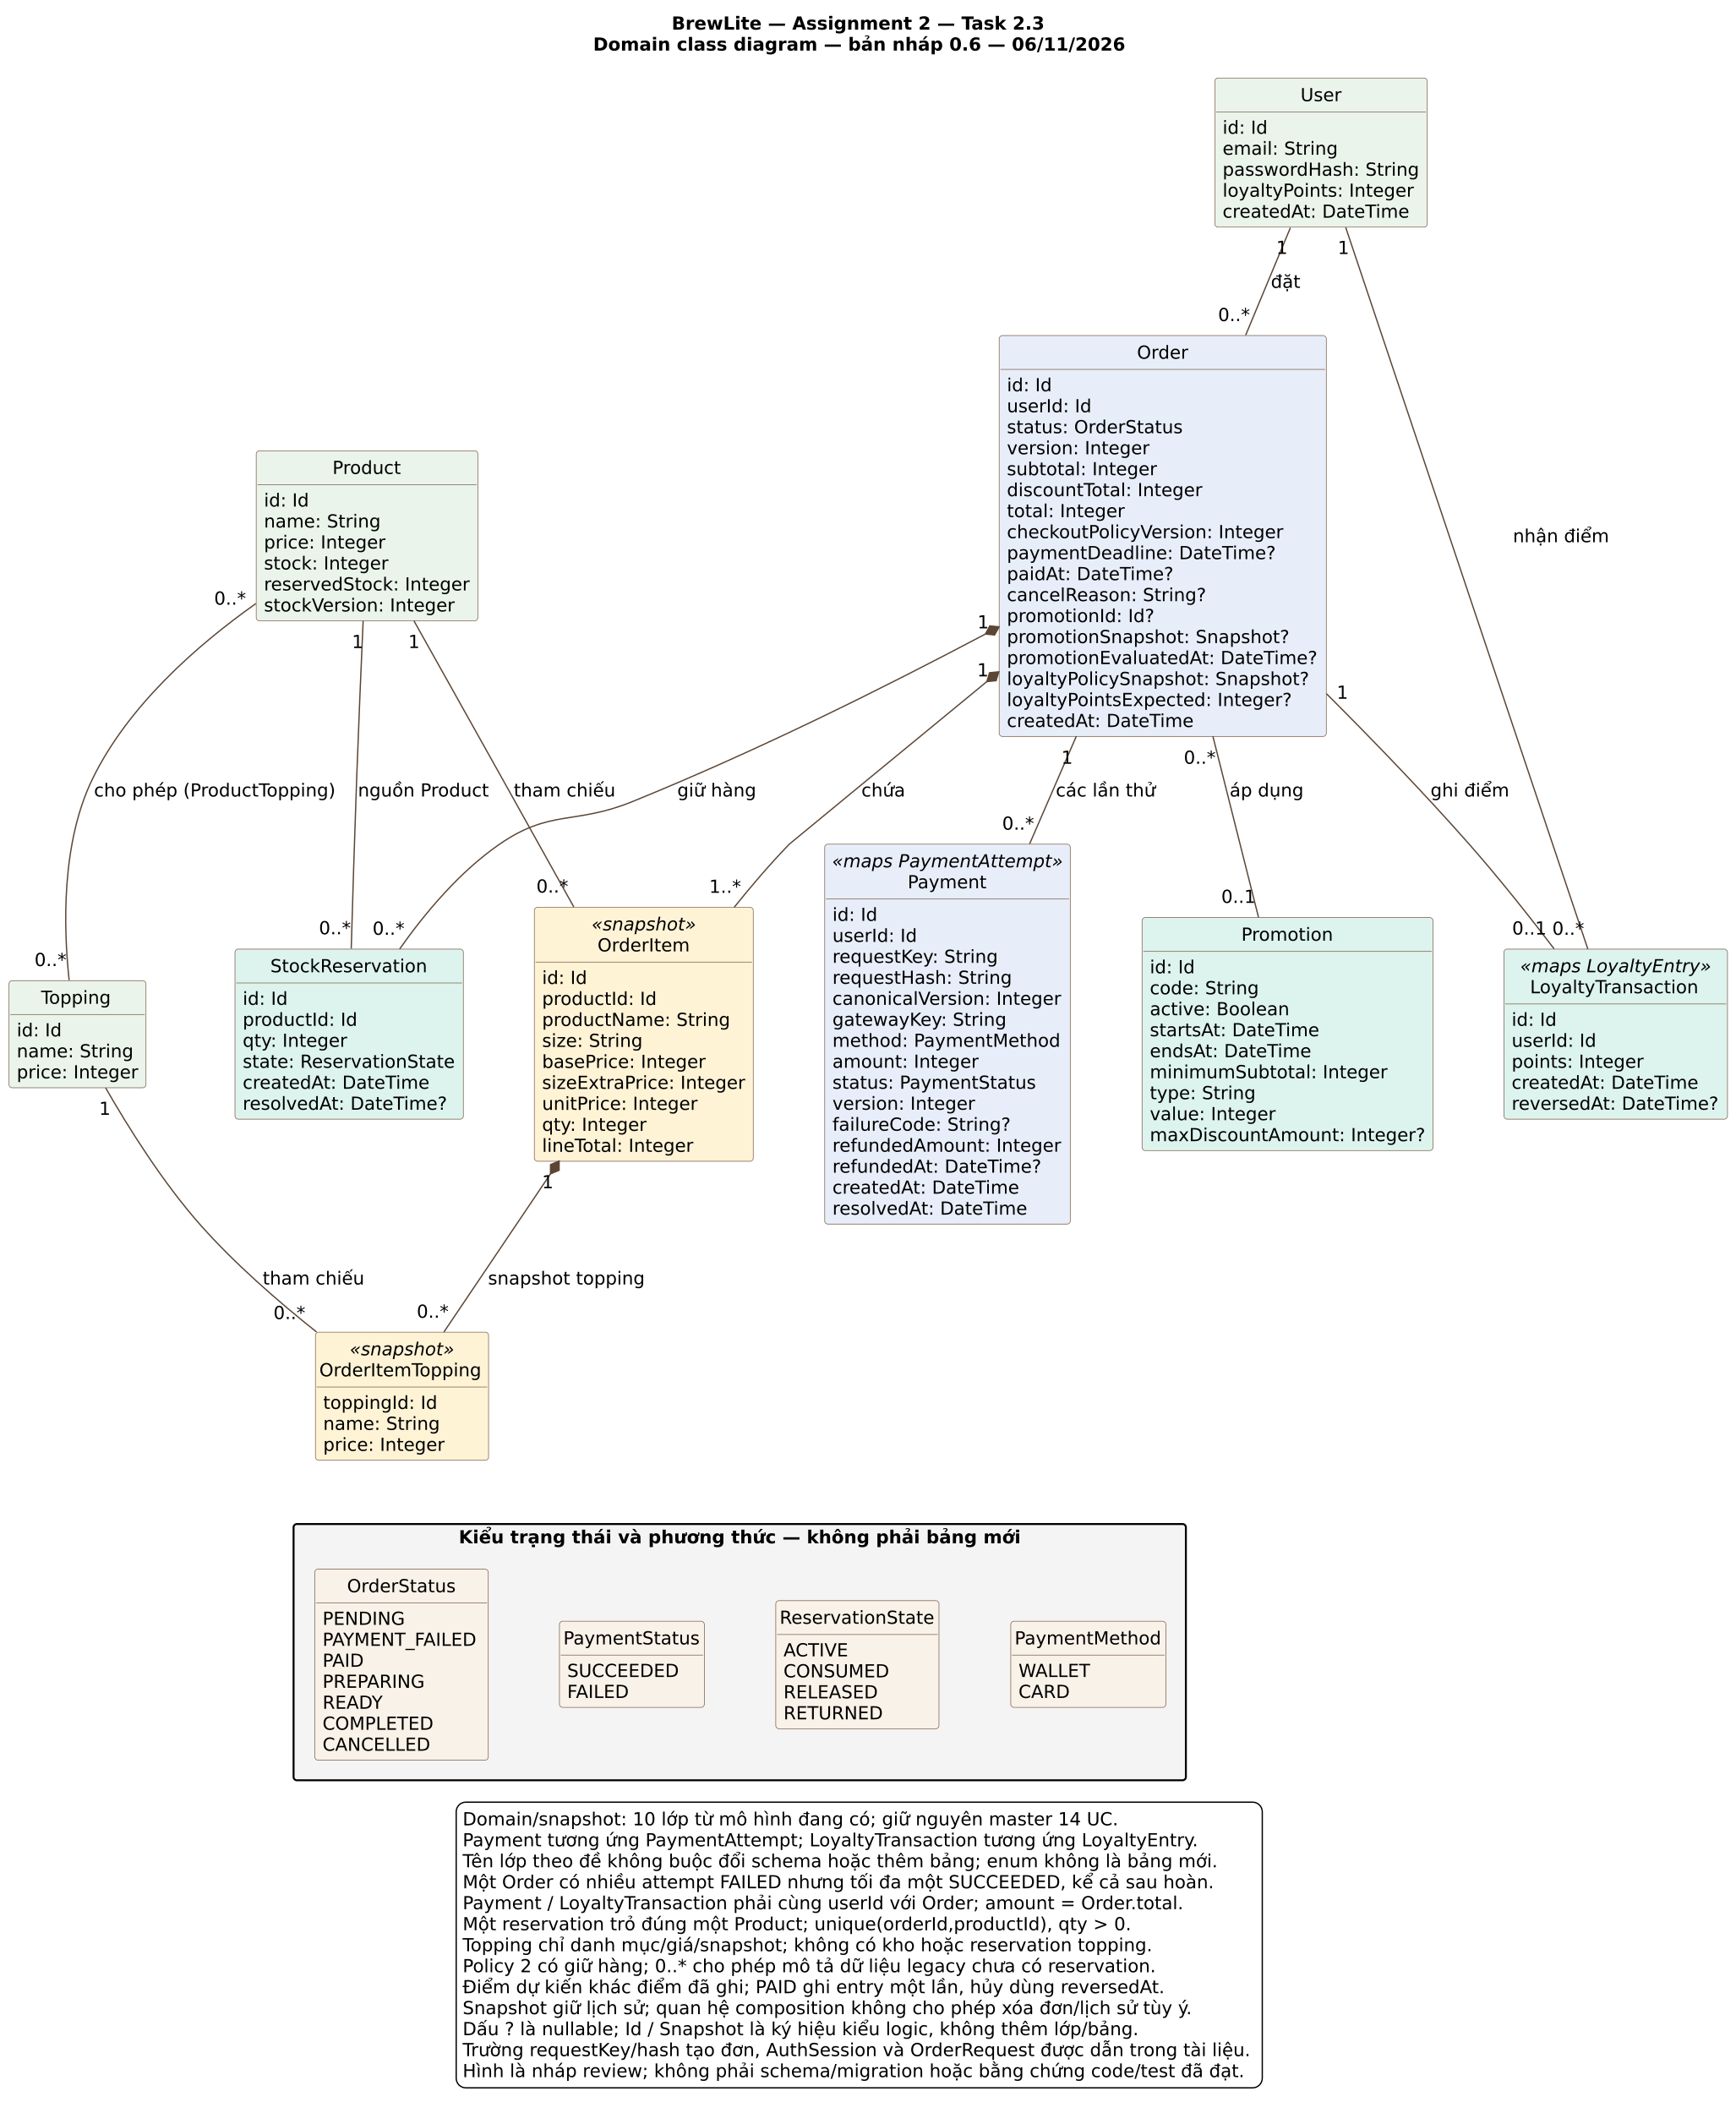
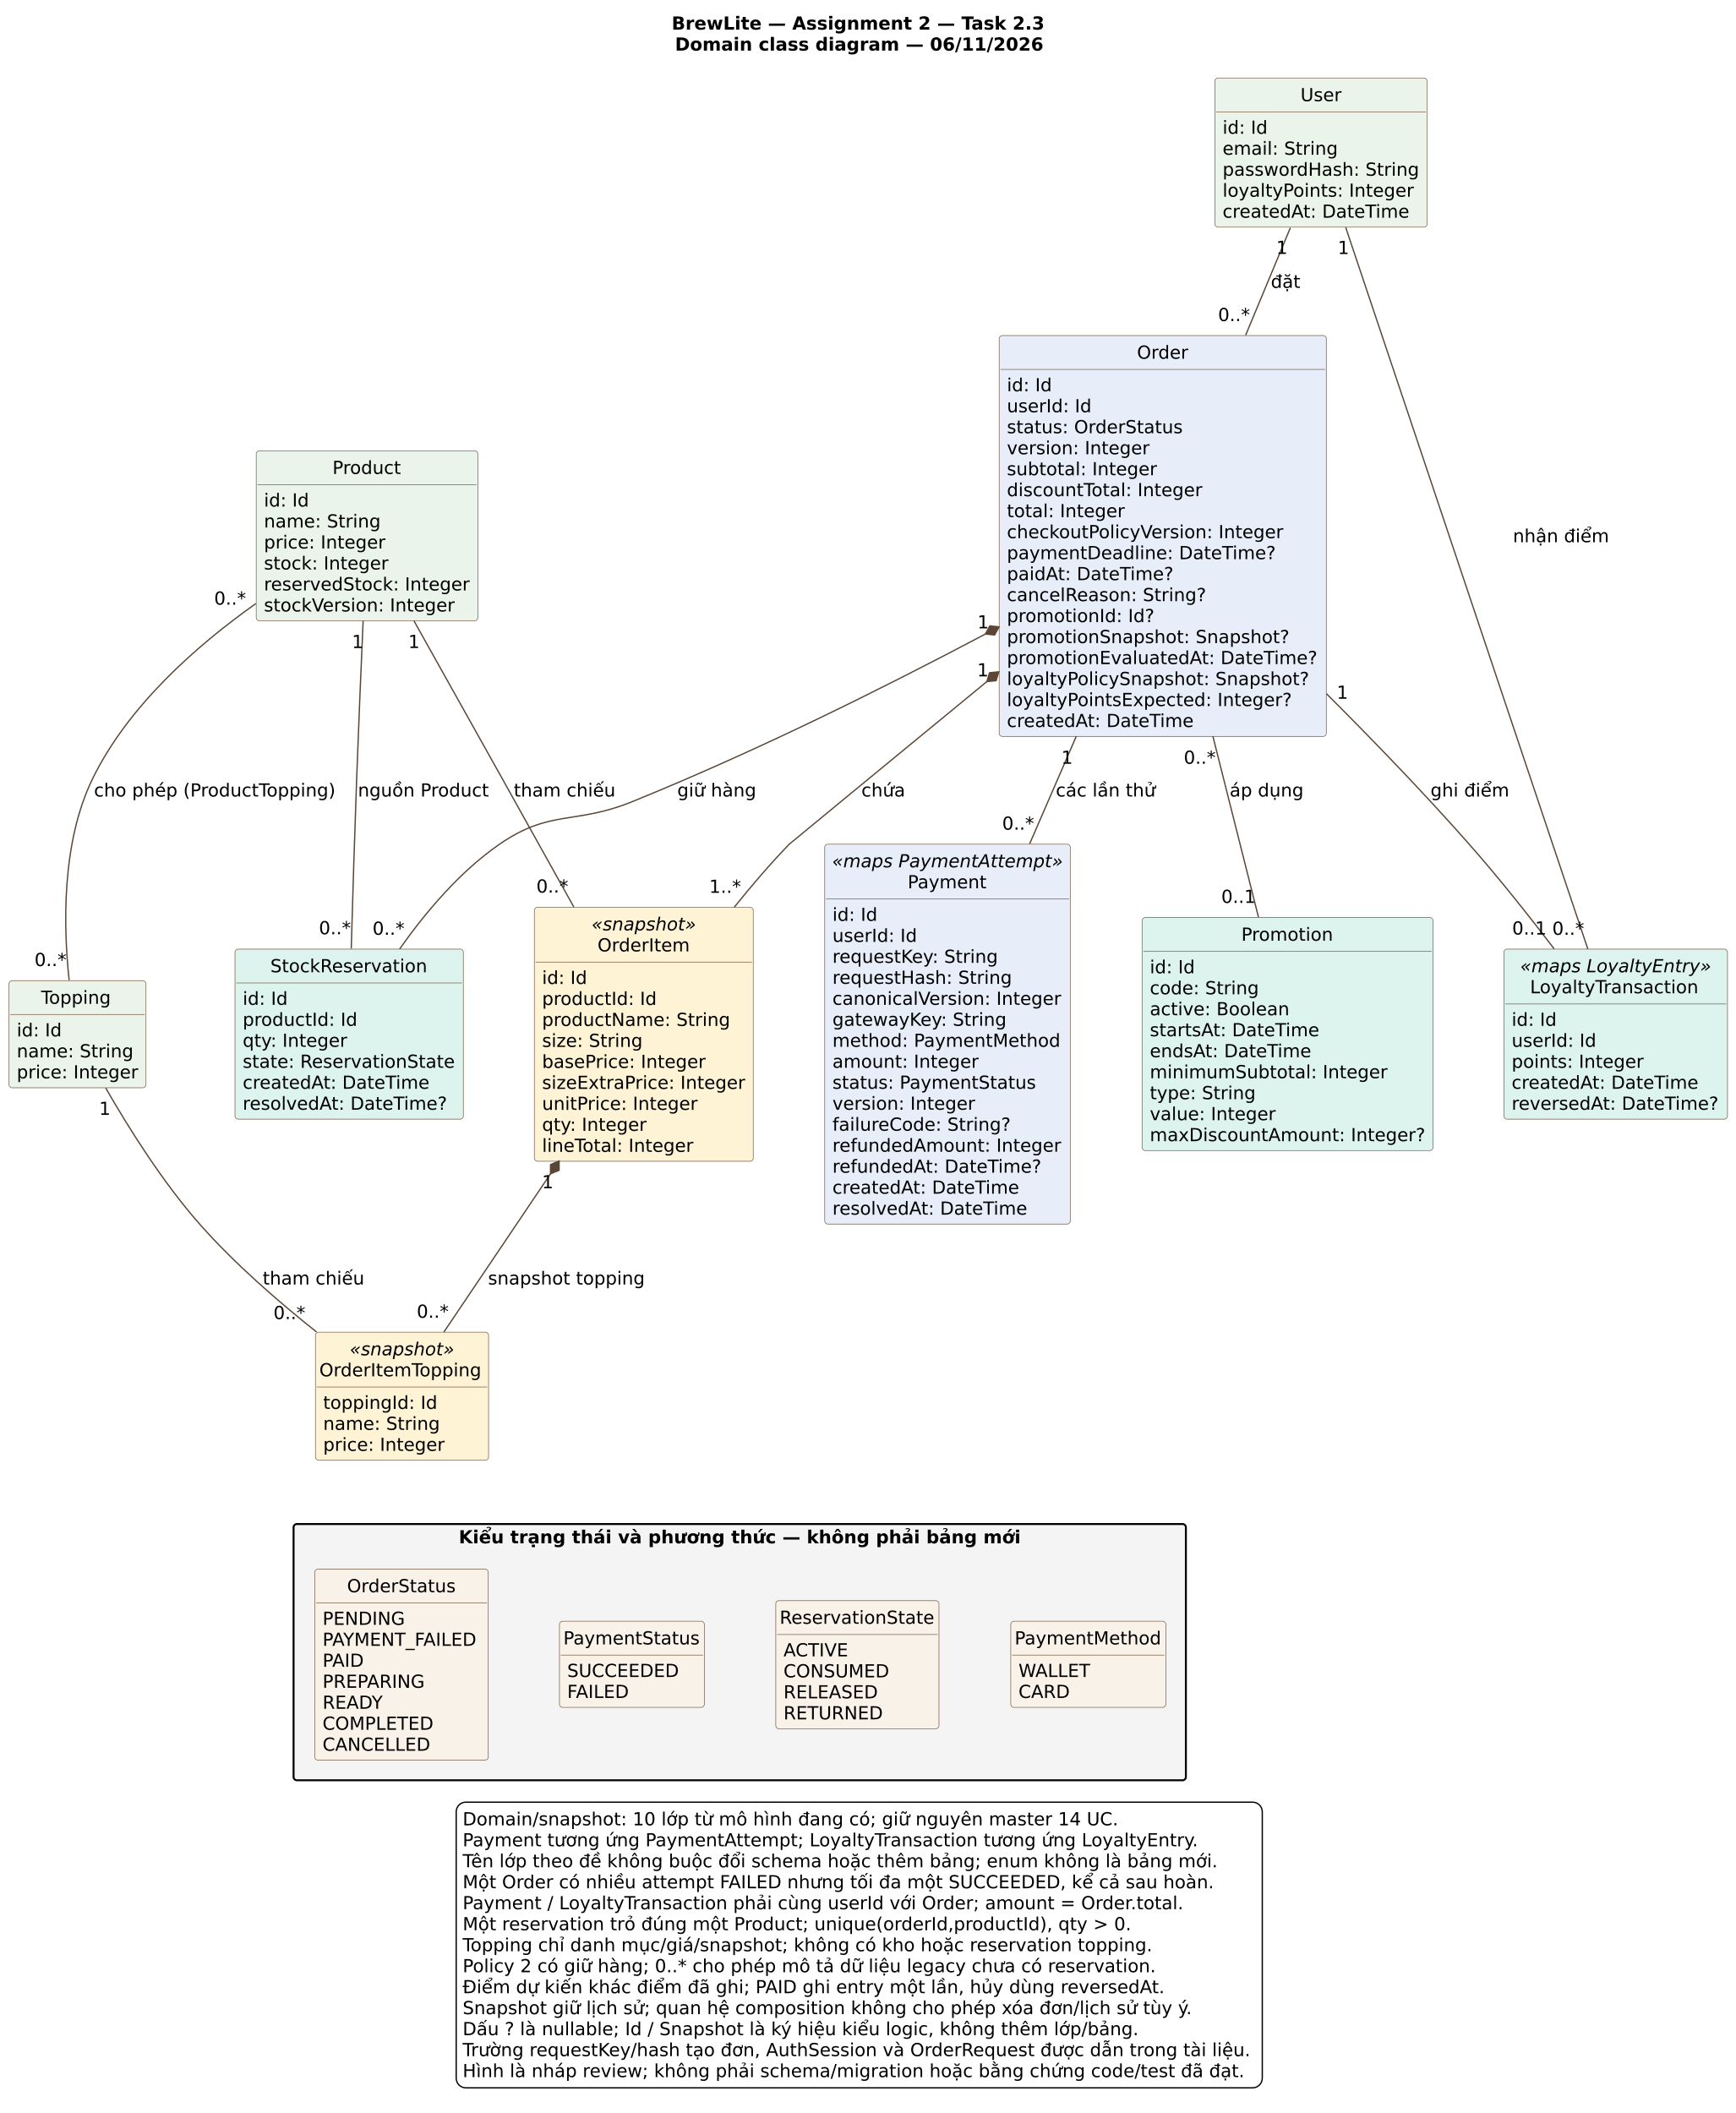
<svg xmlns="http://www.w3.org/2000/svg" contentStyleType="text/css" data-diagram-type="CLASS" height="1641px" preserveAspectRatio="none" style="width:1348px;height:1641px;background:#FFFFFF;" version="1.1" viewBox="0 0 1348 1641" width="1348px" zoomAndPan="magnify">
  <defs />
  <g>
    <text fill="#000000" font-family="DejaVu Sans" font-size="14" font-weight="bold" lengthAdjust="spacing" textLength="291.368" x="521.634" y="22.995">BrewLite — Assignment 2 — Task 2.3</text>
-     <text fill="#000000" font-family="DejaVu Sans" font-size="14" font-weight="bold" lengthAdjust="spacing" textLength="413.267" x="460.685" y="39.292">Domain class diagram — bản nháp 0.6 — 06/11/2026</text>
+     <text fill="#000000" font-family="DejaVu Sans" font-size="14" font-weight="bold" lengthAdjust="spacing" textLength="286.132" x="524.252" y="39.292">Domain class diagram — 06/11/2026</text>
    <g class="cluster" data-entity="Kiểu trạng thái và phương thức — không phải bảng mới" data-source-line="137" data-uid="ent0024" id="cluster_Kiểu trạng thái và phương thức — không phải bảng mới">
      <rect fill="#F4F4F4" height="199" rx="2.5" ry="2.5" style="stroke:#000000;stroke-width:1.5;" width="693" x="228" y="1183.594" />
      <text fill="#000000" font-family="DejaVu Sans" font-size="14" font-weight="bold" lengthAdjust="spacing" textLength="436.427" x="356.287" y="1198.589">Kiểu trạng thái và phương thức — không phải bảng mới</text>
    </g>
    <g class="entity" data-entity="OrderStatus" data-source-line="138" data-uid="ent0025" id="entity_OrderStatus">
      <rect fill="#F9F2E9" height="148.375" rx="2.5" ry="2.5" style="stroke:#80644F;stroke-width:0.5;" width="134.705" x="244.5" y="1218.594" />
      <text fill="#000000" font-family="DejaVu Sans" font-size="14" lengthAdjust="spacing" textLength="84.643" x="269.531" y="1236.589">OrderStatus</text>
      <line style="stroke:#80644F;stroke-width:0.5;" x1="245.5" x2="378.205" y1="1244.891" y2="1244.891" />
      <text fill="#000000" font-family="DejaVu Sans" font-size="14" lengthAdjust="spacing" textLength="63.991" x="250.5" y="1261.886">PENDING</text>
      <text fill="#000000" font-family="DejaVu Sans" font-size="14" lengthAdjust="spacing" textLength="122.705" x="250.5" y="1278.183">PAYMENT_FAILED</text>
      <text fill="#000000" font-family="DejaVu Sans" font-size="14" lengthAdjust="spacing" textLength="32.929" x="250.5" y="1294.479">PAID</text>
      <text fill="#000000" font-family="DejaVu Sans" font-size="14" lengthAdjust="spacing" textLength="80.213" x="250.5" y="1310.776">PREPARING</text>
      <text fill="#000000" font-family="DejaVu Sans" font-size="14" lengthAdjust="spacing" textLength="47.482" x="250.5" y="1327.073">READY</text>
      <text fill="#000000" font-family="DejaVu Sans" font-size="14" lengthAdjust="spacing" textLength="86.14" x="250.5" y="1343.37">COMPLETED</text>
      <text fill="#000000" font-family="DejaVu Sans" font-size="14" lengthAdjust="spacing" textLength="83.672" x="250.5" y="1359.667">CANCELLED</text>
    </g>
    <g class="entity" data-entity="PaymentStatus" data-source-line="147" data-uid="ent0026" id="entity_PaymentStatus">
      <rect fill="#F9F2E9" height="66.891" rx="2.5" ry="2.5" style="stroke:#80644F;stroke-width:0.5;" width="112.531" x="434.5" y="1259.094" />
      <text fill="#000000" font-family="DejaVu Sans" font-size="14" lengthAdjust="spacing" textLength="106.531" x="437.5" y="1277.089">PaymentStatus</text>
      <line style="stroke:#80644F;stroke-width:0.5;" x1="435.5" x2="546.031" y1="1285.391" y2="1285.391" />
      <text fill="#000000" font-family="DejaVu Sans" font-size="14" lengthAdjust="spacing" textLength="86.782" x="440.5" y="1302.386">SUCCEEDED</text>
      <text fill="#000000" font-family="DejaVu Sans" font-size="14" lengthAdjust="spacing" textLength="49.185" x="440.5" y="1318.683">FAILED</text>
    </g>
    <g class="entity" data-entity="ReservationState" data-source-line="151" data-uid="ent0027" id="entity_ReservationState">
      <rect fill="#F9F2E9" height="99.484" rx="2.5" ry="2.5" style="stroke:#80644F;stroke-width:0.5;" width="126.743" x="602.5" y="1243.094" />
      <text fill="#000000" font-family="DejaVu Sans" font-size="14" lengthAdjust="spacing" textLength="120.743" x="605.5" y="1261.089">ReservationState</text>
      <line style="stroke:#80644F;stroke-width:0.5;" x1="603.5" x2="728.243" y1="1269.391" y2="1269.391" />
      <text fill="#000000" font-family="DejaVu Sans" font-size="14" lengthAdjust="spacing" textLength="50.456" x="608.5" y="1286.386">ACTIVE</text>
      <text fill="#000000" font-family="DejaVu Sans" font-size="14" lengthAdjust="spacing" textLength="82.106" x="608.5" y="1302.683">CONSUMED</text>
      <text fill="#000000" font-family="DejaVu Sans" font-size="14" lengthAdjust="spacing" textLength="73.309" x="608.5" y="1318.979">RELEASED</text>
      <text fill="#000000" font-family="DejaVu Sans" font-size="14" lengthAdjust="spacing" textLength="77.198" x="608.5" y="1335.276">RETURNED</text>
    </g>
    <g class="entity" data-entity="PaymentMethod" data-source-line="157" data-uid="ent0028" id="entity_PaymentMethod">
      <rect fill="#F9F2E9" height="66.891" rx="2.5" ry="2.5" style="stroke:#80644F;stroke-width:0.5;" width="120.427" x="785" y="1259.094" />
      <text fill="#000000" font-family="DejaVu Sans" font-size="14" lengthAdjust="spacing" textLength="114.427" x="788" y="1277.089">PaymentMethod</text>
      <line style="stroke:#80644F;stroke-width:0.5;" x1="786" x2="904.427" y1="1285.391" y2="1285.391" />
      <text fill="#000000" font-family="DejaVu Sans" font-size="14" lengthAdjust="spacing" textLength="56.417" x="791" y="1302.386">WALLET</text>
      <text fill="#000000" font-family="DejaVu Sans" font-size="14" lengthAdjust="spacing" textLength="39.86" x="791" y="1318.683">CARD</text>
    </g>
    <g class="entity" data-entity="User" data-source-line="16" data-uid="ent0002" id="entity_User">
      <rect fill="#EAF4EB" height="115.781" rx="2.5" ry="2.5" style="stroke:#80644F;stroke-width:0.5;" width="164.934" x="943.5" y="60.594" />
      <text fill="#000000" font-family="DejaVu Sans" font-size="14" lengthAdjust="spacing" textLength="31.91" x="1010.012" y="78.589">User</text>
      <line style="stroke:#80644F;stroke-width:0.5;" x1="944.5" x2="1107.434" y1="86.891" y2="86.891" />
      <text fill="#000000" font-family="DejaVu Sans" font-size="14" lengthAdjust="spacing" textLength="34.959" x="949.5" y="103.886">id: Id</text>
      <text fill="#000000" font-family="DejaVu Sans" font-size="14" lengthAdjust="spacing" textLength="89.558" x="949.5" y="120.183">email: String</text>
      <text fill="#000000" font-family="DejaVu Sans" font-size="14" lengthAdjust="spacing" textLength="152.934" x="949.5" y="136.48">passwordHash: String</text>
      <text fill="#000000" font-family="DejaVu Sans" font-size="14" lengthAdjust="spacing" textLength="149.065" x="949.5" y="152.776">loyaltyPoints: Integer</text>
      <text fill="#000000" font-family="DejaVu Sans" font-size="14" lengthAdjust="spacing" textLength="146.023" x="949.5" y="169.073">createdAt: DateTime</text>
    </g>
    <g class="entity" data-entity="Order" data-source-line="24" data-uid="ent0003" id="entity_Order">
      <rect fill="#E8EEF9" height="311.344" rx="2.5" ry="2.5" style="stroke:#80644F;stroke-width:0.5;" width="254.088" x="776" y="260.594" />
      <text fill="#000000" font-family="DejaVu Sans" font-size="14" lengthAdjust="spacing" textLength="40.031" x="883.028" y="278.589">Order</text>
      <line style="stroke:#80644F;stroke-width:0.5;" x1="777" x2="1029.088" y1="286.891" y2="286.891" />
      <text fill="#000000" font-family="DejaVu Sans" font-size="14" lengthAdjust="spacing" textLength="34.959" x="782" y="303.886">id: Id</text>
      <text fill="#000000" font-family="DejaVu Sans" font-size="14" lengthAdjust="spacing" textLength="65.734" x="782" y="320.183">userId: Id</text>
      <text fill="#000000" font-family="DejaVu Sans" font-size="14" lengthAdjust="spacing" textLength="136.828" x="782" y="336.479">status: OrderStatus</text>
      <text fill="#000000" font-family="DejaVu Sans" font-size="14" lengthAdjust="spacing" textLength="110.804" x="782" y="352.776">version: Integer</text>
      <text fill="#000000" font-family="DejaVu Sans" font-size="14" lengthAdjust="spacing" textLength="116.594" x="782" y="369.073">subtotal: Integer</text>
      <text fill="#000000" font-family="DejaVu Sans" font-size="14" lengthAdjust="spacing" textLength="154.171" x="782" y="385.37">discountTotal: Integer</text>
      <text fill="#000000" font-family="DejaVu Sans" font-size="14" lengthAdjust="spacing" textLength="91.54" x="782" y="401.667">total: Integer</text>
      <text fill="#000000" font-family="DejaVu Sans" font-size="14" lengthAdjust="spacing" textLength="216.781" x="782" y="417.964">checkoutPolicyVersion: Integer</text>
      <text fill="#000000" font-family="DejaVu Sans" font-size="14" lengthAdjust="spacing" textLength="209.241" x="782" y="434.261">paymentDeadline: DateTime?</text>
      <text fill="#000000" font-family="DejaVu Sans" font-size="14" lengthAdjust="spacing" textLength="130.06" x="782" y="450.558">paidAt: DateTime?</text>
      <text fill="#000000" font-family="DejaVu Sans" font-size="14" lengthAdjust="spacing" textLength="155.381" x="782" y="466.854">cancelReason: String?</text>
      <text fill="#000000" font-family="DejaVu Sans" font-size="14" lengthAdjust="spacing" textLength="114.857" x="782" y="483.151">promotionId: Id?</text>
      <text fill="#000000" font-family="DejaVu Sans" font-size="14" lengthAdjust="spacing" textLength="219.721" x="782" y="499.448">promotionSnapshot: Snapshot?</text>
      <text fill="#000000" font-family="DejaVu Sans" font-size="14" lengthAdjust="spacing" textLength="242.088" x="782" y="515.745">promotionEvaluatedAt: DateTime?</text>
      <text fill="#000000" font-family="DejaVu Sans" font-size="14" lengthAdjust="spacing" textLength="235.245" x="782" y="532.042">loyaltyPolicySnapshot: Snapshot?</text>
      <text fill="#000000" font-family="DejaVu Sans" font-size="14" lengthAdjust="spacing" textLength="221.812" x="782" y="548.339">loyaltyPointsExpected: Integer?</text>
      <text fill="#000000" font-family="DejaVu Sans" font-size="14" lengthAdjust="spacing" textLength="146.023" x="782" y="564.636">createdAt: DateTime</text>
    </g>
    <g class="entity" data-entity="OrderItem" data-source-line="44" data-uid="ent0004" id="entity_OrderItem">
      <rect fill="#FFF3D6" height="197.266" rx="2.5" ry="2.5" style="stroke:#80644F;stroke-width:0.5;" width="170.026" x="415" y="704.594" />
      <text fill="#000000" font-family="DejaVu Sans" font-size="14" font-style="italic" lengthAdjust="spacing" textLength="81.136" x="459.445" y="722.589">«snapshot»</text>
      <text fill="#000000" font-family="DejaVu Sans" font-size="14" lengthAdjust="spacing" textLength="71.9" x="464.063" y="738.886">OrderItem</text>
      <line style="stroke:#80644F;stroke-width:0.5;" x1="416" x2="584.026" y1="747.188" y2="747.188" />
      <text fill="#000000" font-family="DejaVu Sans" font-size="14" lengthAdjust="spacing" textLength="34.959" x="421" y="764.183">id: Id</text>
      <text fill="#000000" font-family="DejaVu Sans" font-size="14" lengthAdjust="spacing" textLength="89.353" x="421" y="780.48">productId: Id</text>
      <text fill="#000000" font-family="DejaVu Sans" font-size="14" lengthAdjust="spacing" textLength="146.405" x="421" y="796.776">productName: String</text>
      <text fill="#000000" font-family="DejaVu Sans" font-size="14" lengthAdjust="spacing" textLength="78.094" x="421" y="813.073">size: String</text>
      <text fill="#000000" font-family="DejaVu Sans" font-size="14" lengthAdjust="spacing" textLength="127.299" x="421" y="829.37">basePrice: Integer</text>
      <text fill="#000000" font-family="DejaVu Sans" font-size="14" lengthAdjust="spacing" textLength="158.026" x="421" y="845.667">sizeExtraPrice: Integer</text>
      <text fill="#000000" font-family="DejaVu Sans" font-size="14" lengthAdjust="spacing" textLength="121.051" x="421" y="861.964">unitPrice: Integer</text>
      <text fill="#000000" font-family="DejaVu Sans" font-size="14" lengthAdjust="spacing" textLength="82.189" x="421" y="878.261">qty: Integer</text>
      <text fill="#000000" font-family="DejaVu Sans" font-size="14" lengthAdjust="spacing" textLength="119.868" x="421" y="894.558">lineTotal: Integer</text>
    </g>
    <g class="entity" data-entity="OrderItemTopping" data-source-line="56" data-uid="ent0005" id="entity_OrderItemTopping">
      <rect fill="#FFF3D6" height="99.484" rx="2.5" ry="2.5" style="stroke:#80644F;stroke-width:0.5;" width="134.44" x="245" y="1034.594" />
      <text fill="#000000" font-family="DejaVu Sans" font-size="14" font-style="italic" lengthAdjust="spacing" textLength="81.136" x="271.652" y="1052.589">«snapshot»</text>
      <text fill="#000000" font-family="DejaVu Sans" font-size="14" lengthAdjust="spacing" textLength="128.44" x="248" y="1068.886">OrderItemTopping</text>
      <line style="stroke:#80644F;stroke-width:0.5;" x1="246" x2="378.44" y1="1077.188" y2="1077.188" />
      <text fill="#000000" font-family="DejaVu Sans" font-size="14" lengthAdjust="spacing" textLength="88.676" x="251" y="1094.183">toppingId: Id</text>
      <text fill="#000000" font-family="DejaVu Sans" font-size="14" lengthAdjust="spacing" textLength="90.651" x="251" y="1110.479">name: String</text>
      <text fill="#000000" font-family="DejaVu Sans" font-size="14" lengthAdjust="spacing" textLength="94.37" x="251" y="1126.776">price: Integer</text>
    </g>
    <g class="entity" data-entity="Product" data-source-line="62" data-uid="ent0006" id="entity_Product">
      <rect fill="#EAF4EB" height="132.078" rx="2.5" ry="2.5" style="stroke:#80644F;stroke-width:0.5;" width="172.091" x="199" y="350.094" />
      <text fill="#000000" font-family="DejaVu Sans" font-size="14" lengthAdjust="spacing" textLength="53.71" x="258.19" y="368.089">Product</text>
      <line style="stroke:#80644F;stroke-width:0.5;" x1="200" x2="370.091" y1="376.391" y2="376.391" />
      <text fill="#000000" font-family="DejaVu Sans" font-size="14" lengthAdjust="spacing" textLength="34.959" x="205" y="393.386">id: Id</text>
      <text fill="#000000" font-family="DejaVu Sans" font-size="14" lengthAdjust="spacing" textLength="90.651" x="205" y="409.683">name: String</text>
      <text fill="#000000" font-family="DejaVu Sans" font-size="14" lengthAdjust="spacing" textLength="94.37" x="205" y="425.979">price: Integer</text>
      <text fill="#000000" font-family="DejaVu Sans" font-size="14" lengthAdjust="spacing" textLength="96.681" x="205" y="442.276">stock: Integer</text>
      <text fill="#000000" font-family="DejaVu Sans" font-size="14" lengthAdjust="spacing" textLength="160.091" x="205" y="458.573">reservedStock: Integer</text>
      <text fill="#000000" font-family="DejaVu Sans" font-size="14" lengthAdjust="spacing" textLength="149.249" x="205" y="474.87">stockVersion: Integer</text>
    </g>
    <g class="entity" data-entity="Topping" data-source-line="71" data-uid="ent0007" id="entity_Topping">
      <rect fill="#EAF4EB" height="83.188" rx="2.5" ry="2.5" style="stroke:#80644F;stroke-width:0.5;" width="106.37" x="7" y="761.594" />
      <text fill="#000000" font-family="DejaVu Sans" font-size="14" lengthAdjust="spacing" textLength="56.54" x="31.915" y="779.589">Topping</text>
      <line style="stroke:#80644F;stroke-width:0.5;" x1="8" x2="112.37" y1="787.891" y2="787.891" />
      <text fill="#000000" font-family="DejaVu Sans" font-size="14" lengthAdjust="spacing" textLength="34.959" x="13" y="804.886">id: Id</text>
      <text fill="#000000" font-family="DejaVu Sans" font-size="14" lengthAdjust="spacing" textLength="90.651" x="13" y="821.183">name: String</text>
      <text fill="#000000" font-family="DejaVu Sans" font-size="14" lengthAdjust="spacing" textLength="94.37" x="13" y="837.48">price: Integer</text>
    </g>
    <g class="entity" data-entity="Payment" data-source-line="77" data-uid="ent0008" id="entity_Payment">
      <rect fill="#E8EEF9" height="295.047" rx="2.5" ry="2.5" style="stroke:#80644F;stroke-width:0.5;" width="190.739" x="640.5" y="655.594" />
      <text fill="#000000" font-family="DejaVu Sans" font-size="14" font-style="italic" lengthAdjust="spacing" textLength="179.231" x="646.254" y="673.589">«maps PaymentAttempt»</text>
      <text fill="#000000" font-family="DejaVu Sans" font-size="14" lengthAdjust="spacing" textLength="61.92" x="704.91" y="689.886">Payment</text>
      <line style="stroke:#80644F;stroke-width:0.5;" x1="641.5" x2="830.239" y1="698.188" y2="698.188" />
      <text fill="#000000" font-family="DejaVu Sans" font-size="14" lengthAdjust="spacing" textLength="34.959" x="646.5" y="715.183">id: Id</text>
      <text fill="#000000" font-family="DejaVu Sans" font-size="14" lengthAdjust="spacing" textLength="65.734" x="646.5" y="731.48">userId: Id</text>
      <text fill="#000000" font-family="DejaVu Sans" font-size="14" lengthAdjust="spacing" textLength="130.553" x="646.5" y="747.776">requestKey: String</text>
      <text fill="#000000" font-family="DejaVu Sans" font-size="14" lengthAdjust="spacing" textLength="139.747" x="646.5" y="764.073">requestHash: String</text>
      <text fill="#000000" font-family="DejaVu Sans" font-size="14" lengthAdjust="spacing" textLength="178.739" x="646.5" y="780.37">canonicalVersion: Integer</text>
      <text fill="#000000" font-family="DejaVu Sans" font-size="14" lengthAdjust="spacing" textLength="136.91" x="646.5" y="796.667">gatewayKey: String</text>
      <text fill="#000000" font-family="DejaVu Sans" font-size="14" lengthAdjust="spacing" textLength="177.659" x="646.5" y="812.964">method: PaymentMethod</text>
      <text fill="#000000" font-family="DejaVu Sans" font-size="14" lengthAdjust="spacing" textLength="113.545" x="646.5" y="829.261">amount: Integer</text>
      <text fill="#000000" font-family="DejaVu Sans" font-size="14" lengthAdjust="spacing" textLength="158.717" x="646.5" y="845.558">status: PaymentStatus</text>
      <text fill="#000000" font-family="DejaVu Sans" font-size="14" lengthAdjust="spacing" textLength="110.804" x="646.5" y="861.855">version: Integer</text>
      <text fill="#000000" font-family="DejaVu Sans" font-size="14" lengthAdjust="spacing" textLength="138.749" x="646.5" y="878.151">failureCode: String?</text>
      <text fill="#000000" font-family="DejaVu Sans" font-size="14" lengthAdjust="spacing" textLength="177.974" x="646.5" y="894.448">refundedAmount: Integer</text>
      <text fill="#000000" font-family="DejaVu Sans" font-size="14" lengthAdjust="spacing" textLength="163.249" x="646.5" y="910.745">refundedAt: DateTime?</text>
      <text fill="#000000" font-family="DejaVu Sans" font-size="14" lengthAdjust="spacing" textLength="146.023" x="646.5" y="927.042">createdAt: DateTime</text>
      <text fill="#000000" font-family="DejaVu Sans" font-size="14" lengthAdjust="spacing" textLength="152.291" x="646.5" y="943.339">resolvedAt: DateTime</text>
    </g>
    <g class="entity" data-entity="Promotion" data-source-line="95" data-uid="ent0009" id="entity_Promotion">
      <rect fill="#DDF3EE" height="180.969" rx="2.5" ry="2.5" style="stroke:#80644F;stroke-width:0.5;" width="225.938" x="887" y="712.594" />
      <text fill="#000000" font-family="DejaVu Sans" font-size="14" lengthAdjust="spacing" textLength="71.784" x="964.077" y="730.589">Promotion</text>
      <line style="stroke:#80644F;stroke-width:0.5;" x1="888" x2="1111.938" y1="738.891" y2="738.891" />
      <text fill="#000000" font-family="DejaVu Sans" font-size="14" lengthAdjust="spacing" textLength="34.959" x="893" y="755.886">id: Id</text>
      <text fill="#000000" font-family="DejaVu Sans" font-size="14" lengthAdjust="spacing" textLength="84.711" x="893" y="772.183">code: String</text>
      <text fill="#000000" font-family="DejaVu Sans" font-size="14" lengthAdjust="spacing" textLength="108.411" x="893" y="788.48">active: Boolean</text>
      <text fill="#000000" font-family="DejaVu Sans" font-size="14" lengthAdjust="spacing" textLength="132.289" x="893" y="804.776">startsAt: DateTime</text>
      <text fill="#000000" font-family="DejaVu Sans" font-size="14" lengthAdjust="spacing" textLength="126.055" x="893" y="821.073">endsAt: DateTime</text>
      <text fill="#000000" font-family="DejaVu Sans" font-size="14" lengthAdjust="spacing" textLength="184.625" x="893" y="837.37">minimumSubtotal: Integer</text>
      <text fill="#000000" font-family="DejaVu Sans" font-size="14" lengthAdjust="spacing" textLength="82.223" x="893" y="853.667">type: String</text>
      <text fill="#000000" font-family="DejaVu Sans" font-size="14" lengthAdjust="spacing" textLength="97.768" x="893" y="869.964">value: Integer</text>
      <text fill="#000000" font-family="DejaVu Sans" font-size="14" lengthAdjust="spacing" textLength="213.938" x="893" y="886.261">maxDiscountAmount: Integer?</text>
    </g>
    <g class="entity" data-entity="LoyaltyTransaction" data-source-line="107" data-uid="ent0010" id="entity_LoyaltyTransaction">
      <rect fill="#DDF3EE" height="132.078" rx="2.5" ry="2.5" style="stroke:#80644F;stroke-width:0.5;" width="173.636" x="1168" y="737.094" />
      <text fill="#000000" font-family="DejaVu Sans" font-size="14" font-style="italic" lengthAdjust="spacing" textLength="148.272" x="1180.682" y="755.089">«maps LoyaltyEntry»</text>
      <text fill="#000000" font-family="DejaVu Sans" font-size="14" lengthAdjust="spacing" textLength="133.041" x="1188.297" y="771.386">LoyaltyTransaction</text>
      <line style="stroke:#80644F;stroke-width:0.5;" x1="1169" x2="1340.636" y1="779.688" y2="779.688" />
      <text fill="#000000" font-family="DejaVu Sans" font-size="14" lengthAdjust="spacing" textLength="34.959" x="1174" y="796.683">id: Id</text>
      <text fill="#000000" font-family="DejaVu Sans" font-size="14" lengthAdjust="spacing" textLength="65.734" x="1174" y="812.98">userId: Id</text>
      <text fill="#000000" font-family="DejaVu Sans" font-size="14" lengthAdjust="spacing" textLength="102.525" x="1174" y="829.276">points: Integer</text>
      <text fill="#000000" font-family="DejaVu Sans" font-size="14" lengthAdjust="spacing" textLength="146.023" x="1174" y="845.573">createdAt: DateTime</text>
      <text fill="#000000" font-family="DejaVu Sans" font-size="14" lengthAdjust="spacing" textLength="161.636" x="1174" y="861.87">reversedAt: DateTime?</text>
    </g>
    <g class="entity" data-entity="StockReservation" data-source-line="115" data-uid="ent0011" id="entity_StockReservation">
      <rect fill="#DDF3EE" height="132.078" rx="2.5" ry="2.5" style="stroke:#80644F;stroke-width:0.5;" width="177.375" x="182.5" y="737.094" />
      <text fill="#000000" font-family="DejaVu Sans" font-size="14" lengthAdjust="spacing" textLength="122.432" x="209.972" y="755.089">StockReservation</text>
      <line style="stroke:#80644F;stroke-width:0.5;" x1="183.5" x2="358.875" y1="763.391" y2="763.391" />
      <text fill="#000000" font-family="DejaVu Sans" font-size="14" lengthAdjust="spacing" textLength="34.959" x="188.5" y="780.386">id: Id</text>
      <text fill="#000000" font-family="DejaVu Sans" font-size="14" lengthAdjust="spacing" textLength="89.353" x="188.5" y="796.683">productId: Id</text>
      <text fill="#000000" font-family="DejaVu Sans" font-size="14" lengthAdjust="spacing" textLength="82.189" x="188.5" y="812.98">qty: Integer</text>
      <text fill="#000000" font-family="DejaVu Sans" font-size="14" lengthAdjust="spacing" textLength="165.375" x="188.5" y="829.276">state: ReservationState</text>
      <text fill="#000000" font-family="DejaVu Sans" font-size="14" lengthAdjust="spacing" textLength="146.023" x="188.5" y="845.573">createdAt: DateTime</text>
      <text fill="#000000" font-family="DejaVu Sans" font-size="14" lengthAdjust="spacing" textLength="159.722" x="188.5" y="861.87">resolvedAt: DateTime?</text>
    </g>
    <g class="link" data-entity-1="User" data-entity-2="Order" data-source-line="124" data-uid="lnk12" id="link_User_Order">
      <path codeLine="124" d="M1002.14,176.924 C992.08,201.084 979.84,230.504 967.43,260.294" fill="none" id="User-Order" style="stroke:#5B4636;stroke-width:1;" />
      <text fill="#000000" font-family="DejaVu Sans" font-size="14" lengthAdjust="spacing" textLength="22.955" x="987" y="223.589">đặt</text>
      <text fill="#000000" font-family="DejaVu Sans" font-size="14" lengthAdjust="spacing" textLength="8.907" x="991.146" y="197.202">1</text>
      <text fill="#000000" font-family="DejaVu Sans" font-size="14" lengthAdjust="spacing" textLength="24.808" x="945.987" y="249.354">0..*</text>
    </g>
    <g class="link" data-entity-1="Order" data-entity-2="OrderItem" data-source-line="125" data-uid="lnk13" id="link_Order_OrderItem">
      <path codeLine="125" d="M766.42,529.354 C688.76,593.194 613.49,655.084 613,655.594 C598.36,670.704 583.81,687.664 570.27,704.554" fill="none" id="Order-backto-OrderItem" style="stroke:#5B4636;stroke-width:1;" />
      <polygon fill="#5B4636" points="775.69,521.734,768.515,522.454,766.42,529.354,773.595,528.634,775.69,521.734" style="stroke:#5B4636;stroke-width:1;" />
      <text fill="#000000" font-family="DejaVu Sans" font-size="14" lengthAdjust="spacing" textLength="34.023" x="669" y="618.589">chứa</text>
      <text fill="#000000" font-family="DejaVu Sans" font-size="14" lengthAdjust="spacing" textLength="8.907" x="758.895" y="525.288">1</text>
      <text fill="#000000" font-family="DejaVu Sans" font-size="14" lengthAdjust="spacing" textLength="24.808" x="550.761" y="693.393">1..*</text>
    </g>
    <g class="link" data-entity-1="OrderItem" data-entity-2="OrderItemTopping" data-source-line="126" data-uid="lnk14" id="link_OrderItem_OrderItemTopping">
      <path codeLine="126" d="M427.543,911.625 C397.253,956.564 369.37,997.954 344.73,1034.524" fill="none" id="OrderItem-backto-OrderItemTopping" style="stroke:#5B4636;stroke-width:1;" />
      <polygon fill="#5B4636" points="434.25,901.674,427.58,904.413,427.543,911.625,434.214,908.885,434.25,901.674" style="stroke:#5B4636;stroke-width:1;" />
      <text fill="#000000" font-family="DejaVu Sans" font-size="14" lengthAdjust="spacing" textLength="121.782" x="379" y="997.589">snapshot topping</text>
      <text fill="#000000" font-family="DejaVu Sans" font-size="14" lengthAdjust="spacing" textLength="8.907" x="420.943" y="922.83">1</text>
      <text fill="#000000" font-family="DejaVu Sans" font-size="14" lengthAdjust="spacing" textLength="24.808" x="323.671" y="1023.41">0..*</text>
    </g>
    <g class="link" data-entity-1="Product" data-entity-2="OrderItem" data-source-line="127" data-uid="lnk15" id="link_Product_OrderItem">
      <path codeLine="127" d="M321.48,482.154 C341.69,518.224 367.26,563.874 390,604.594 C408.13,637.064 427.91,672.554 445.63,704.374" fill="none" id="Product-OrderItem" style="stroke:#5B4636;stroke-width:1;" />
      <text fill="#000000" font-family="DejaVu Sans" font-size="14" lengthAdjust="spacing" textLength="78.976" x="399" y="618.589">tham chiếu</text>
      <text fill="#000000" font-family="DejaVu Sans" font-size="14" lengthAdjust="spacing" textLength="8.907" x="317.077" y="503.261">1</text>
      <text fill="#000000" font-family="DejaVu Sans" font-size="14" lengthAdjust="spacing" textLength="24.808" x="416.579" y="693.199">0..*</text>
    </g>
    <g class="link" data-entity-1="Topping" data-entity-2="OrderItemTopping" data-source-line="128" data-uid="lnk16" id="link_Topping_OrderItemTopping">
      <path codeLine="128" d="M82.06,844.884 C99.68,875.594 126.13,917.854 155,950.594 C182.01,981.224 216.26,1010.964 245.88,1034.474" fill="none" id="Topping-OrderItemTopping" style="stroke:#5B4636;stroke-width:1;" />
      <text fill="#000000" font-family="DejaVu Sans" font-size="14" lengthAdjust="spacing" textLength="78.976" x="204" y="997.589">tham chiếu</text>
      <text fill="#000000" font-family="DejaVu Sans" font-size="14" lengthAdjust="spacing" textLength="8.907" x="76.981" y="865.823">1</text>
      <text fill="#000000" font-family="DejaVu Sans" font-size="14" lengthAdjust="spacing" textLength="24.808" x="212.381" y="1024.435">0..*</text>
    </g>
    <g class="link" data-entity-1="Product" data-entity-2="Topping" data-source-line="129" data-uid="lnk17" id="link_Product_Topping">
      <path codeLine="129" d="M198.73,468.744 C152.54,501.434 99.59,548.164 72,604.594 C47.7,654.274 49.22,719.584 53.69,761.214" fill="none" id="Product-Topping" style="stroke:#5B4636;stroke-width:1;" />
      <text fill="#000000" font-family="DejaVu Sans" font-size="14" lengthAdjust="spacing" textLength="190.47" x="73" y="618.589">cho phép (ProductTopping)</text>
      <text fill="#000000" font-family="DejaVu Sans" font-size="14" lengthAdjust="spacing" textLength="24.808" x="166.316" y="469.585">0..*</text>
      <text fill="#000000" font-family="DejaVu Sans" font-size="14" lengthAdjust="spacing" textLength="24.808" x="26.807" y="750.268">0..*</text>
    </g>
    <g class="link" data-entity-1="Order" data-entity-2="Payment" data-source-line="130" data-uid="lnk18" id="link_Order_Payment">
      <path codeLine="130" d="M835.92,571.744 C823.95,599.344 811.51,628.024 799.64,655.394" fill="none" id="Order-Payment" style="stroke:#5B4636;stroke-width:1;" />
      <text fill="#000000" font-family="DejaVu Sans" font-size="14" lengthAdjust="spacing" textLength="77.451" x="820" y="618.589">các lần thử</text>
      <text fill="#000000" font-family="DejaVu Sans" font-size="14" lengthAdjust="spacing" textLength="8.907" x="824.276" y="593.176">1</text>
      <text fill="#000000" font-family="DejaVu Sans" font-size="14" lengthAdjust="spacing" textLength="24.808" x="778.33" y="644.367">0..*</text>
    </g>
    <g class="link" data-entity-1="Order" data-entity-2="Promotion" data-source-line="131" data-uid="lnk19" id="link_Order_Promotion">
      <path codeLine="131" d="M941.96,571.744 C954,619.524 966.85,670.534 977.4,712.374" fill="none" id="Order-Promotion" style="stroke:#5B4636;stroke-width:1;" />
      <text fill="#000000" font-family="DejaVu Sans" font-size="14" lengthAdjust="spacing" textLength="57.435" x="955" y="618.589">áp dụng</text>
      <text fill="#000000" font-family="DejaVu Sans" font-size="14" lengthAdjust="spacing" textLength="24.808" x="919.369" y="593.176">0..*</text>
      <text fill="#000000" font-family="DejaVu Sans" font-size="14" lengthAdjust="spacing" textLength="26.715" x="948.484" y="701.207">0..1</text>
    </g>
    <g class="link" data-entity-1="Order" data-entity-2="LoyaltyTransaction" data-source-line="132" data-uid="lnk20" id="link_Order_LoyaltyTransaction">
      <path codeLine="132" d="M1030.12,538.694 C1066.86,575.374 1106.37,616.334 1141,655.594 C1163.7,681.334 1187.25,711.014 1207,736.894" fill="none" id="Order-LoyaltyTransaction" style="stroke:#5B4636;stroke-width:1;" />
      <text fill="#000000" font-family="DejaVu Sans" font-size="14" lengthAdjust="spacing" textLength="61.127" x="1111" y="618.589">ghi điểm</text>
      <text fill="#000000" font-family="DejaVu Sans" font-size="14" lengthAdjust="spacing" textLength="8.907" x="1038.135" y="542.671">1</text>
      <text fill="#000000" font-family="DejaVu Sans" font-size="14" lengthAdjust="spacing" textLength="26.715" x="1174.387" y="725.785">0..1</text>
    </g>
    <g class="link" data-entity-1="User" data-entity-2="LoyaltyTransaction" data-source-line="133" data-uid="lnk21" id="link_User_LoyaltyTransaction">
      <path codeLine="133" d="M1045.13,176.614 C1087.4,302.594 1188.55,604.044 1233.19,737.094" fill="none" id="User-LoyaltyTransaction" style="stroke:#5B4636;stroke-width:1;" />
      <text fill="#000000" font-family="DejaVu Sans" font-size="14" lengthAdjust="spacing" textLength="74.676" x="1175" y="421.089">nhận điểm</text>
      <text fill="#000000" font-family="DejaVu Sans" font-size="14" lengthAdjust="spacing" textLength="8.907" x="1038.936" y="197.272">1</text>
      <text fill="#000000" font-family="DejaVu Sans" font-size="14" lengthAdjust="spacing" textLength="24.808" x="1205.556" y="726.007">0..*</text>
    </g>
    <g class="link" data-entity-1="Order" data-entity-2="StockReservation" data-source-line="134" data-uid="lnk22" id="link_Order_StockReservation">
      <path codeLine="134" d="M765.291,492.412 C685.011,534.852 588.92,582.764 491,622.594 C446.47,640.704 427.58,628.314 388,655.594 C357.18,676.834 330.44,708.554 310.33,737.054" fill="none" id="Order-backto-StockReservation" style="stroke:#5B4636;stroke-width:1;" />
      <polygon fill="#5B4636" points="775.9,486.804,768.726,486.072,765.291,492.412,772.465,493.144,775.9,486.804" style="stroke:#5B4636;stroke-width:1;" />
      <text fill="#000000" font-family="DejaVu Sans" font-size="14" lengthAdjust="spacing" textLength="61.312" x="526" y="618.589">giữ hàng</text>
      <text fill="#000000" font-family="DejaVu Sans" font-size="14" lengthAdjust="spacing" textLength="8.907" x="759.119" y="488.011">1</text>
      <text fill="#000000" font-family="DejaVu Sans" font-size="14" lengthAdjust="spacing" textLength="24.808" x="289.343" y="725.963">0..*</text>
    </g>
    <g class="link" data-entity-1="Product" data-entity-2="StockReservation" data-source-line="135" data-uid="lnk23" id="link_Product_StockReservation">
      <path codeLine="135" d="M282.03,482.164 C280.43,518.234 278.49,563.894 277,604.594 C275.39,648.644 273.89,698.234 272.79,736.704" fill="none" id="Product-StockReservation" style="stroke:#5B4636;stroke-width:1;" />
      <text fill="#000000" font-family="DejaVu Sans" font-size="14" lengthAdjust="spacing" textLength="102.231" x="278" y="618.589">nguồn Product</text>
      <text fill="#000000" font-family="DejaVu Sans" font-size="14" lengthAdjust="spacing" textLength="8.907" x="273.312" y="503.272">1</text>
      <text fill="#000000" font-family="DejaVu Sans" font-size="14" lengthAdjust="spacing" textLength="24.808" x="247.697" y="725.574">0..*</text>
    </g>
    <rect fill="none" height="221.859" rx="7.5" ry="7.5" style="stroke:#000000;stroke-width:1;" width="626.034" x="354.301" y="1399.594" />
    <text fill="#000000" font-family="DejaVu Sans" font-size="14" lengthAdjust="spacing" textLength="509.161" x="359.301" y="1417.589">Domain/snapshot: 10 lớp từ mô hình đang có; giữ nguyên master 14 UC.</text>
    <text fill="#000000" font-family="DejaVu Sans" font-size="14" lengthAdjust="spacing" textLength="577.165" x="359.301" y="1433.886">Payment tương ứng PaymentAttempt; LoyaltyTransaction tương ứng LoyaltyEntry.</text>
    <text fill="#000000" font-family="DejaVu Sans" font-size="14" lengthAdjust="spacing" textLength="588.349" x="359.301" y="1450.183">Tên lớp theo đề không buộc đổi schema hoặc thêm bảng; enum không là bảng mới.</text>
    <text fill="#000000" font-family="DejaVu Sans" font-size="14" lengthAdjust="spacing" textLength="585.019" x="359.301" y="1466.479">Một Order có nhiều attempt FAILED nhưng tối đa một SUCCEEDED, kể cả sau hoàn.</text>
    <text fill="#000000" font-family="DejaVu Sans" font-size="14" lengthAdjust="spacing" textLength="564.471" x="359.301" y="1482.776">Payment / LoyaltyTransaction phải cùng userId với Order; amount = Order.total.</text>
    <text fill="#000000" font-family="DejaVu Sans" font-size="14" lengthAdjust="spacing" textLength="520.693" x="359.301" y="1499.073">Một reservation trỏ đúng một Product; unique(orderId,productId), qty &gt; 0.</text>
    <text fill="#000000" font-family="DejaVu Sans" font-size="14" lengthAdjust="spacing" textLength="538.303" x="359.301" y="1515.37">Topping chỉ danh mục/giá/snapshot; không có kho hoặc reservation topping.</text>
    <text fill="#000000" font-family="DejaVu Sans" font-size="14" lengthAdjust="spacing" textLength="539.171" x="359.301" y="1531.667">Policy 2 có giữ hàng; 0..* cho phép mô tả dữ liệu legacy chưa có reservation.</text>
    <text fill="#000000" font-family="DejaVu Sans" font-size="14" lengthAdjust="spacing" textLength="546.615" x="359.301" y="1547.964">Điểm dự kiến khác điểm đã ghi; PAID ghi entry một lần, hủy dùng reversedAt.</text>
    <text fill="#000000" font-family="DejaVu Sans" font-size="14" lengthAdjust="spacing" textLength="568.757" x="359.301" y="1564.261">Snapshot giữ lịch sử; quan hệ composition không cho phép xóa đơn/lịch sử tùy ý.</text>
    <text fill="#000000" font-family="DejaVu Sans" font-size="14" lengthAdjust="spacing" textLength="525.451" x="359.301" y="1580.558">Dấu ? là nullable; Id / Snapshot là ký hiệu kiểu logic, không thêm lớp/bảng.</text>
    <text fill="#000000" font-family="DejaVu Sans" font-size="14" lengthAdjust="spacing" textLength="616.034" x="359.301" y="1596.854">Trường requestKey/hash tạo đơn, AuthSession và OrderRequest được dẫn trong tài liệu.</text>
    <text fill="#000000" font-family="DejaVu Sans" font-size="14" lengthAdjust="spacing" textLength="607.462" x="359.301" y="1613.151">Hình là nháp review; không phải schema/migration hoặc bằng chứng code/test đã đạt.</text>
  </g>
</svg>
